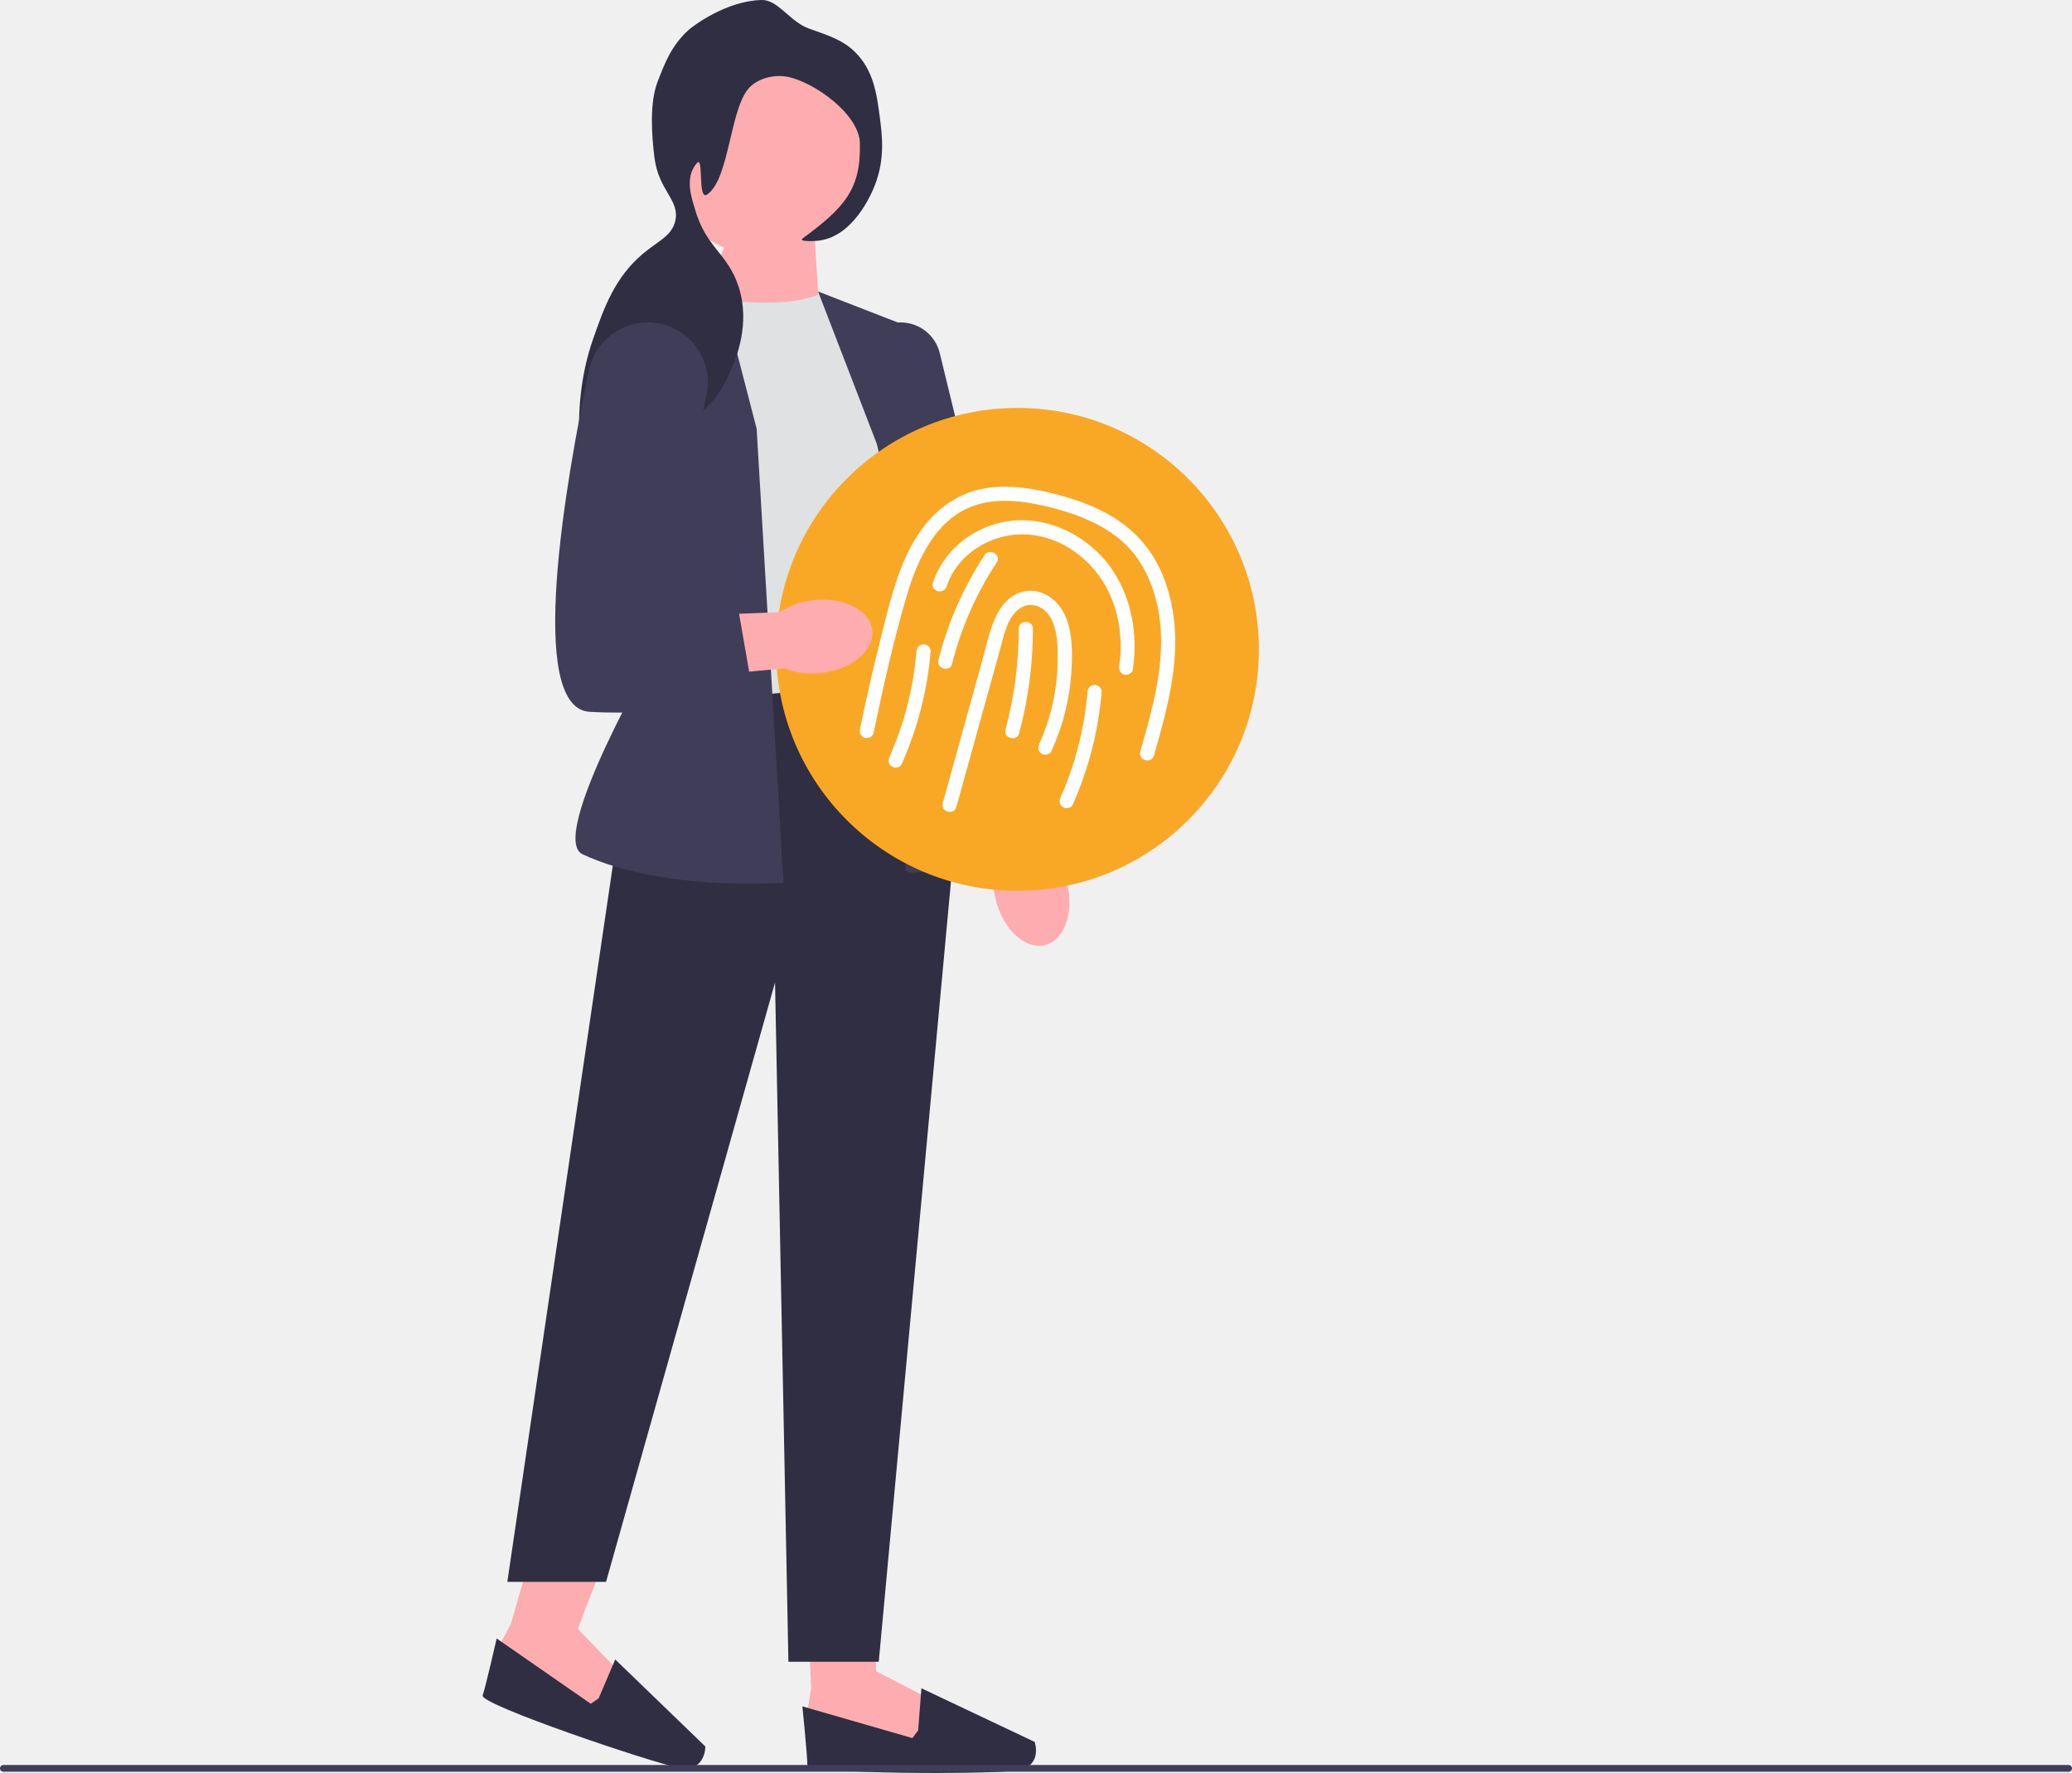
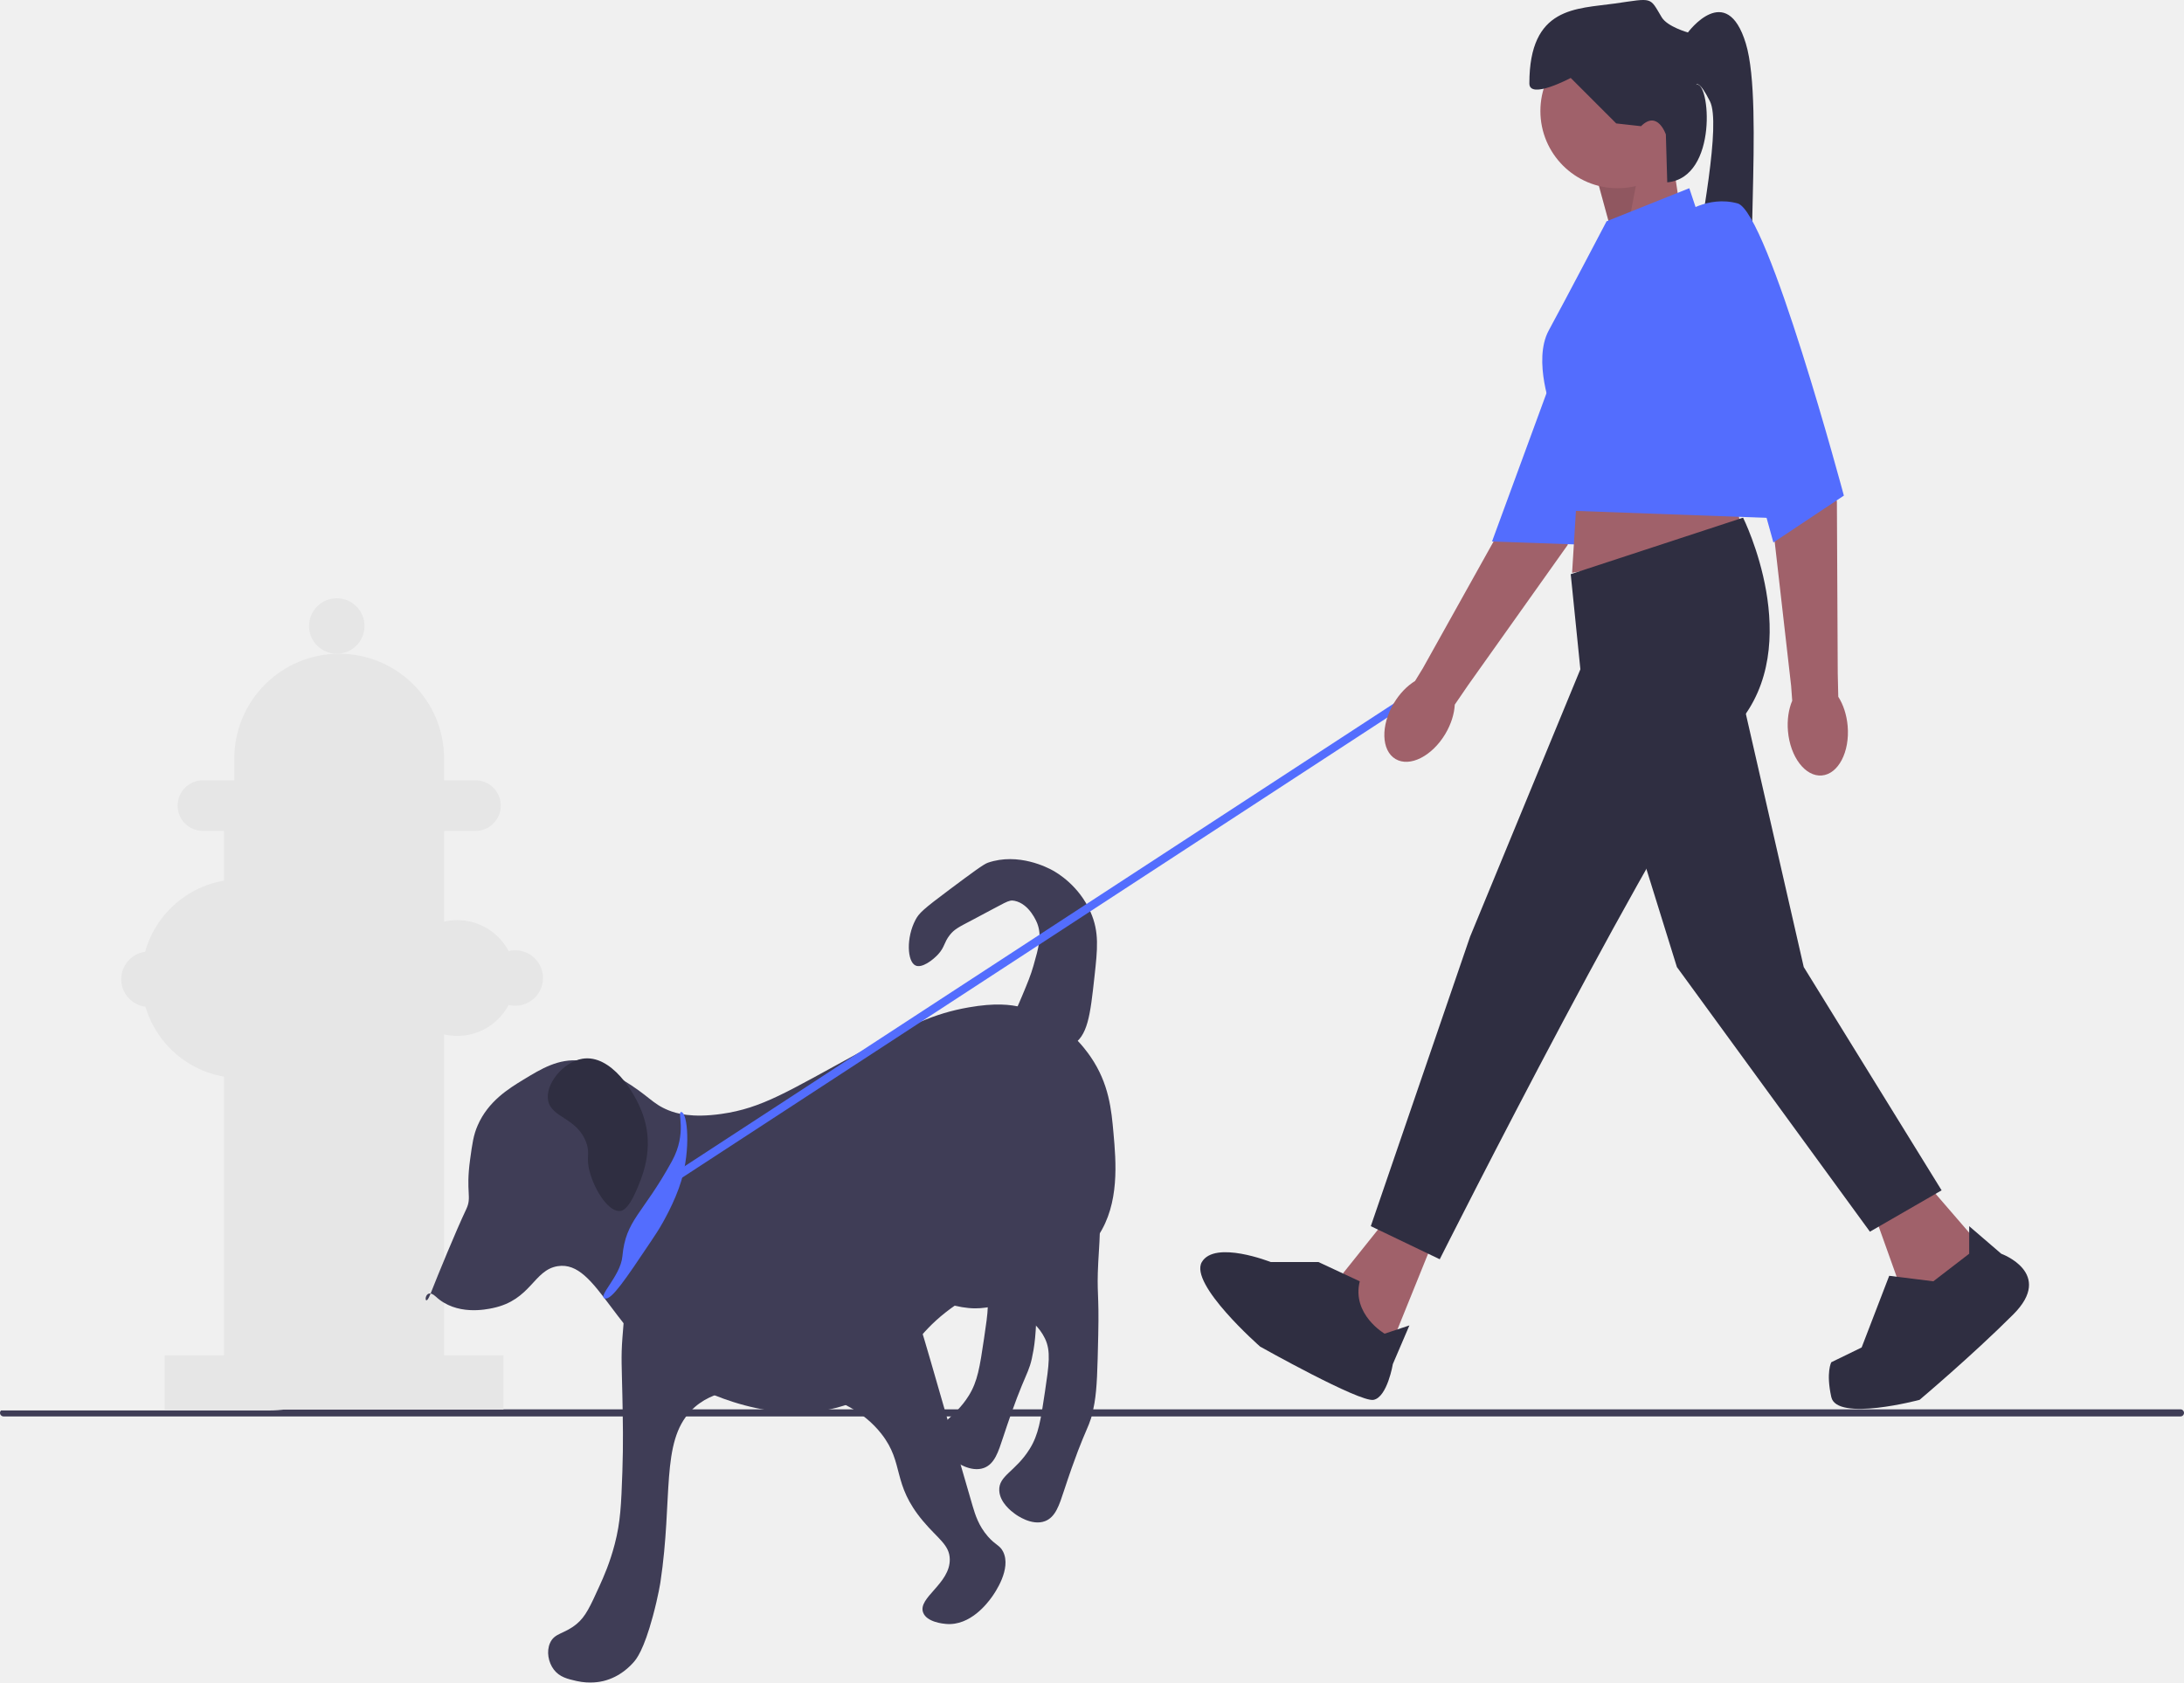
- <svg xmlns="http://www.w3.org/2000/svg" width="731.67" height="625.997" viewBox="0 0 731.67 625.997">
-   <path id="uuid-5ef434d5-ec3b-4be2-96d4-c13c471d6de8-47" d="M376.763,311.697c2.62,10.501-.885,20.354-7.829,22.007-6.944,1.653-14.695-5.518-17.315-16.023-1.106-4.182-1.156-8.566-.145-12.784l-10.519-44.63,21.864-4.459,8.049,44.471c2.886,3.291,4.907,7.207,5.894,11.418,0,0,0,0,0,0Z" fill="#fdadb0" />
+ <svg xmlns="http://www.w3.org/2000/svg" width="730.67" height="563.04" viewBox="0 0 730.67 563.04">
+   <path d="M730.67,472.805c0,.66-.53,1.19-1.19,1.19H1.19c-.66,0-1.19-.53-1.19-1.19,0-.32,.12-.6,.32-.81H90.04c1.91,0,3.78-.13,5.62-.38H729.48c.66,0,1.19,.53,1.19,1.19Z" fill="#3f3d56" />
  <g>
-     <polygon points="285.095 566.897 286.442 596.149 285.093 604.244 289.814 613.687 326.913 617.734 328.937 600.196 309.376 590.078 308.807 573.55 285.095 566.897" fill="#fdadb0" />
-     <path d="M324.215,610.989l-2.024,2.698-38.852-11.196s1.753,17.267,1.753,20.639,64.08,3.373,73.723,2.024,6.546-10.118,6.546-10.118l-39.988-18.929-1.158,14.881h0Z" fill="#2f2e43" />
+     <rect x="74.952" y="275.04" width="73.624" height="181.538" fill="#e6e6e6" />
+     <path d="M113.882,327.484c0,18.381-14.901,33.282-33.282,33.282s-33.282-14.901-33.282-33.282,14.901-33.282,33.282-33.282,33.282,14.901,33.282,33.282Z" fill="#e6e6e6" />
+     <circle cx="49.841" cy="327.686" r="9.279" fill="#e6e6e6" />
+     <path d="M172.378,327.283c0,10.694-8.67,19.364-19.364,19.364s-19.364-8.67-19.364-19.364,8.67-19.364,19.364-19.364,19.364,8.67,19.364,19.364Z" fill="#e6e6e6" />
+     <circle cx="172.378" cy="327.283" r="9.279" fill="#e6e6e6" />
+     <circle cx="112.672" cy="209.485" r="9.279" fill="#e6e6e6" />
+     <path d="M67.893,261.122h91.172c4.679,0,8.472,3.793,8.472,8.472h0c0,4.679-3.793,8.472-8.472,8.472H67.893c-4.679,0-8.472-3.793-8.472-8.472h0c0-4.679,3.793-8.472,8.472-8.472Z" fill="#e6e6e6" />
+     <path d="M113.479,218.763h0c19.371,0,35.097,15.727,35.097,35.097v12.506H78.381v-12.506c0-19.371,15.727-35.097,35.097-35.097v0Z" fill="#e6e6e6" />
+     <rect x="55.084" y="453.552" width="113.36" height="18.154" fill="#e6e6e6" />
  </g>
  <g>
-     <polygon points="188.439 545.365 180.354 573.509 176.486 580.746 177.937 591.204 211.79 606.911 219.319 590.943 204.025 575.097 213.619 550.219 188.439 545.365" fill="#fdadb0" />
-     <path d="M211.392,599.657l-2.781,1.909-33.225-23.041s-3.865,16.92-4.945,20.115,59.631,23.703,69.198,25.51,9.44-7.491,9.44-7.491l-31.827-30.73-5.86,13.728h0l-0-0Z" fill="#2f2e43" />
+     <g>
+       <path d="M208.218,361.302c8.967,5.407,9.851,7.959,15.284,10.189,2.749,1.129,7.897,2.681,17.831,1.274,13.687-1.939,22.127-7.467,45.852-20.379,16.921-9.209,25.195-13.236,36.936-15.284,8.798-1.535,13.912-.976,17.831,0,13.674,3.404,21.138,13.951,22.926,16.558,6.179,9.01,6.961,17.81,7.642,25.473,.858,9.652,2.097,23.6-5.095,34.389-9.012,13.519-21.563,7.528-43.304,20.379-24.03,14.204-20.011,28.211-39.483,35.662-24.917,9.535-52.043-5.536-53.494-6.368-25.797-14.795-31.076-41.644-44.578-39.483-8.067,1.291-8.871,11.305-21.652,14.01-2.392,.506-12.234,2.59-19.105-3.821-4.222-3.939-4.091,4.879-1.91-.637,2.799-7.082,8.446-20.904,12.1-28.657,1.952-4.142-.248-5.42,1.274-16.558,.743-5.44,1.119-8.186,2.547-11.463,3.54-8.12,10.414-12.313,15.284-15.284,5.925-3.614,11.75-7.168,19.105-6.368,4.209,.458,7.476,2.428,14.01,6.368v-0Z" fill="#3f3d56" />
+       <path d="M363.604,391.87c2.259,1.851,2.798,5.603,3.821,12.737,.947,6.6,.371,10.648,0,17.831-.557,10.781,.321,9.778,0,24.2-.264,11.866-.396,17.799-1.274,22.926-1.578,9.219-2.418,5.677-10.189,29.294-1.577,4.792-2.832,8.859-6.368,10.189-4.43,1.667-9.535-2.057-10.189-2.547-1.074-.805-4.858-3.64-5.095-7.642-.301-5.08,5.449-6.367,10.189-14.01,2.96-4.773,3.671-9.55,5.095-19.105,1.353-9.087,2.03-13.63,0-17.831-3.704-7.666-12.179-10.042-12.737-10.189-5.072-1.34-6.71,.558-12.737,0-5.637-.522-14.922-3.175-16.558-7.642-4.483-12.246,45.248-47.051,56.041-38.21v-0Z" fill="#3f3d56" />
+       <path d="M343.226,374.039c2.259,1.851,2.798,5.603,3.821,12.737,.947,6.6,.371,10.648,0,17.831-.557,10.781,.321,9.778,0,24.2-.264,11.866-.396,17.799-1.274,22.926-1.578,9.219-2.418,5.677-10.189,29.294-1.577,4.792-2.832,8.859-6.368,10.189-4.43,1.667-9.535-2.057-10.189-2.547-1.074-.805-4.858-3.64-5.095-7.642-.301-5.08,5.449-6.367,10.189-14.01,2.96-4.773,3.671-9.55,5.095-19.105,1.353-9.087,2.03-13.63,0-17.831-3.704-7.666-12.179-10.042-12.737-10.189-5.072-1.34-6.71,.558-12.737,0-5.637-.522-14.922-3.175-16.558-7.642-4.483-12.246,45.248-47.051,56.041-38.21v-0Z" fill="#3f3d56" />
+       <path d="M305.016,436.448c1.434,2.187,3.078,7.826,6.368,19.105,1.467,5.03,10.966,38.123,14.01,48.399,.875,2.954,2.009,6.641,5.095,10.189,2.597,2.986,3.984,2.892,5.095,5.095,2.889,5.731-2.749,13.815-3.821,15.284-1.248,1.709-7.041,9.648-15.284,8.916-.861-.076-6.431-.572-7.642-3.821-1.856-4.981,9.057-9.655,8.916-17.831-.083-4.829-3.953-6.83-8.916-12.737-10.647-12.673-6.106-19.256-14.01-29.294-11.822-15.014-33.795-15.289-36.936-15.284-8.136,.012-19.458,.028-26.747,7.642-10.161,10.614-5.962,29.183-10.189,57.315,0,0-.685,4.561-2.547,11.463-3.073,11.39-5.524,14.331-6.368,15.284-1.147,1.295-4.503,4.981-10.189,6.368-.783,.191-4.406,1.021-8.916,0-2.993-.677-5.721-1.295-7.642-3.821-1.842-2.423-2.541-6.074-1.274-8.916,1.533-3.439,4.692-2.88,8.916-6.368,2.981-2.462,4.534-5.887,7.642-12.737,1.376-3.032,3.436-7.63,5.095-14.01,1.919-7.384,2.155-13.09,2.547-24.2,.331-9.36,.171-17.14,0-25.473-.199-9.702-.471-12.871,0-19.105,.494-6.541,.975-12.909,2.547-16.558,8.459-19.63,75.58-23.382,94.251,5.095v0Z" fill="#3f3d56" />
+       <path d="M358.51,349.839c5.444-3.011,6.222-10.056,7.642-22.926,1.035-9.375,1.651-14.958-1.274-21.652-3.948-9.035-11.357-13.252-12.737-14.01-1.507-.828-11.401-6.075-21.652-2.547-1.431,.492-5.219,3.307-12.737,8.916-8.971,6.693-10.288,7.97-11.463,10.189-3.145,5.939-2.81,13.965,0,15.284,2.135,1.002,5.824-1.809,7.642-3.821,2.174-2.406,1.846-3.862,3.821-6.368,1.565-1.986,3.037-2.679,7.642-5.095,11.405-5.984,11.983-6.778,14.01-6.368,5.053,1.022,7.462,7.165,7.642,7.642,1.542,4.094,.485,7.818-1.274,14.01-.93,3.276-1.988,5.805-3.821,10.189-3.32,7.94-4.194,8.536-3.821,10.189,1.225,5.424,13.189,10.345,20.379,6.368h0Z" fill="#3f3d56" />
+     </g>
+     <path d="M227.959,372.129c2.106,.348,3.128,12.388,0,22.926-2.139,7.206-6.453,14.502-7.223,15.788-.606,1.014-1.19,1.938-2.966,4.59-8.687,12.972-13.076,19.45-15.284,19.105-2.944-.46,5.113-7.422,5.731-14.079,1.149-12.376,6.706-13.906,16.558-31.841,5.331-9.705,1.54-16.76,3.184-16.489l0-0Z" fill="#536dfe" />
+     <path d="M183.381,368.307c-1.065-5.419,4.989-12.946,11.463-14.01,9.44-1.552,17.635,10.988,20.379,19.105,3.774,11.164-.464,20.758-2.547,25.473-2.613,5.914-4.566,6.302-5.095,6.368-3.854,.482-8.422-6.576-10.189-12.737-1.555-5.42,.2-6.162-1.274-10.189-3.033-8.29-11.6-8.227-12.737-14.01v0Z" fill="#2f2e41" />
+     <polygon points="226.084 395.477 478.818 230.538 475.092 229.693 222.357 394.631 226.084 395.477" fill="#536dfe" />
  </g>
-   <polygon points="287.71 83.967 289.127 106.973 246.169 109.152 259.471 78.842 287.71 83.967" fill="#fdadb0" />
-   <path d="M290.223,103.531c-11.514,5.136-29.931,3.731-50.802,0l-3.262,144.597s65.288,13.126,87.735-11.093l-11.814-118.145-21.857-15.359s0,0,0,0Z" fill="#e0e1e2" />
-   <polygon points="316.805 240.579 224.635 249.689 179.15 558.536 214.002 558.536 273.682 346.909 278.408 586.743 310.307 586.743 337.48 293.153 316.805 240.579" fill="#2f2e43" />
-   <path d="M252.524,94.671l-30.968,18.326c-11.731,6.942-17.261,20.957-13.431,34.039l23.934,81.747s-38.975,66.957-26.31,72.865c28.459,13.274,70.927,10.042,70.927,10.042l-9.491-160.309-14.66-56.709,0,0s0-0,0-0Z" fill="#3f3d58" />
-   <path d="M288.877,102.924l35.016,13.604,8.27,101.014,23.16,81.376c-39.228,14.319-35.565,7.646-35.565,7.646l-6.498-140.415-24.383-63.225,0,0s0-0,0-0Z" fill="#3f3d58" />
-   <path d="M340.031,297.196l-.12-.553-35.794-165.551c-1-4.626,.279-9.262,3.508-12.722,3.23-3.46,7.769-5.053,12.453-4.372,5.777,.84,10.402,5.048,11.782,10.721l39.316,161.606-31.146,10.871h-0Z" fill="#3f3d58" />
-   <circle cx="269.07" cy="55.227" r="34.852" fill="#fdadb0" />
-   <path d="M285.651,10.073c7.677,2.698,12.069,4.242,16.093,8.118,6.797,6.548,7.918,15.298,8.961,23.429,.815,6.36,1.87,14.584-1.855,23.98-1.271,3.206-7.437,17.492-19.238,19.298-2.318,.354-7.759,.448-6.191-.71,14.515-10.716,20.71-17.186,20.202-33.702-.315-10.262-15.996-21.342-25.308-23.334-3.922-.839-9.144-.073-12.889,3.002-7.826,6.424-7.492,32.991-15.744,38.544-3.394,2.284-1.132-13.793-3.524-11.186-4.718,5.144-1.692,13.022-.844,16.022,4.022,14.231,11.604,15.624,15.532,27.776,4.241,13.12-1.097,25.473-2.362,28.402-2.202,5.096-5.98,13.841-14.614,18.036-10.958,5.325-19.596-1.609-24.69,4.336-2.848,3.323-1.307,6.843-6.451,17.18-1.679,3.374-2.519,5.062-3.262,5.002-3.517-.283-9.212-28.438-.002-54.658,3.865-11.004,7.652-21.784,17.803-30.215,5.367-4.457,9.868-6.061,11.149-11.265,1.83-7.436-5.77-10.609-7.293-22.341-1.042-8.024-1.773-19.499,1.06-26.854,2.675-6.946,4.997-12.975,11.076-18.442,1.46-1.313,13.245-10.238,25.741-10.49,5.753-.116,9.979,7.728,16.649,10.072h0Z" fill="#2f2e43" />
  <g>
-     <circle cx="359.294" cy="229.28" r="85.243" fill="#f9a826" />
+     <polygon points="539.795 80.054 534.259 59.758 559.168 50.532 561.936 68.983 539.795 80.054" fill="#a0616a" />
+     <polygon points="539.795 80.054 534.259 59.758 548.928 53.57 544.371 77.497 539.795 80.054" isolation="isolate" opacity=".1" />
    <g>
-       <path d="M337.725,284.894c5.175-18.666,10.349-37.333,15.524-55.999,1.102-3.974,1.954-8.388,4.476-11.76,1.949-2.607,5.016-4.313,8.261-3.241,7.737,2.556,7.612,13.721,7.475,20.235-.207,9.833-2.427,19.643-6.513,28.594-.56,1.227-.35,2.691,.897,3.42,1.075,.629,2.857,.337,3.42-.897,4.091-8.962,6.523-18.555,7.089-28.398,.488-8.493,.525-19.693-6.837-25.482-3.598-2.829-8.19-3.67-12.408-1.714-4.168,1.932-6.714,5.933-8.315,10.076-1.78,4.606-2.84,9.546-4.158,14.299l-4.246,15.316c-3.162,11.407-6.325,22.814-9.487,34.222-.861,3.105,3.962,4.431,4.821,1.329h0v0h-0Z" fill="#fff" />
-       <path d="M359.896,258.897c3.202-12.019,4.838-24.447,4.852-36.885,.004-3.217-4.996-3.222-5,0-.013,12.017-1.579,23.944-4.673,35.556-.829,3.113,3.993,4.44,4.821,1.329h-0Z" fill="#fff" />
-       <path d="M308.494,258.752c3.351-16.157,6.978-32.366,11.629-48.204,3.771-12.843,10.274-27.397,23.998-32.054,6.816-2.313,14.204-1.94,21.18-.598,6.918,1.331,13.925,3.311,20.301,6.34,6.036,2.867,11.619,6.82,15.592,12.264,3.922,5.375,6.365,11.612,7.681,18.107,3.055,15.073-.541,30.471-4.57,44.999-.536,1.934-1.084,3.864-1.633,5.794-.881,3.101,3.942,4.424,4.821,1.329,4.452-15.663,9.077-32.025,7.003-48.463-.897-7.109-2.891-14.093-6.445-20.35-3.642-6.412-8.896-11.653-15.195-15.462-6.353-3.842-13.504-6.288-20.665-8.123-7.606-1.95-15.522-3.15-23.356-2.06-7.387,1.027-14.043,4.53-19.274,9.818-5.359,5.418-8.983,12.187-11.657,19.262-2.949,7.803-4.875,15.999-6.904,24.077-2.144,8.538-4.145,17.112-6,25.717-.451,2.091-.892,4.184-1.327,6.278-.274,1.321,.385,2.701,1.746,3.075,1.239,.34,2.8-.418,3.075-1.746h0Z" fill="#fff" />
-       <path d="M334.263,207.066c3.899-11.831,16.455-19.156,28.611-18.344,13.475,.9,25.154,10.741,29.885,23.124,2.811,7.358,3.636,15.457,2.454,23.243-.202,1.333,.336,2.688,1.746,3.075,1.182,.325,2.871-.403,3.075-1.746,2.362-15.562-1.979-32.52-14.226-43.043-5.743-4.935-12.777-8.35-20.307-9.373-7.241-.983-14.541,.357-20.952,3.882-7.032,3.867-12.587,10.205-15.108,17.854-1.009,3.063,3.817,4.376,4.821,1.329h0l0-0Z" fill="#fff" />
-       <path d="M323.625,229.998c-1.074,12.826-4.307,25.509-9.537,37.273-.548,1.233-.358,2.686,.897,3.42,1.065,.623,2.869,.343,3.42-.897,5.614-12.626,9.066-26.024,10.219-39.796,.113-1.347-1.23-2.5-2.5-2.5-1.446,0-2.387,1.149-2.5,2.5h0Z" fill="#fff" />
-       <path d="M384.021,244.315c-1.074,12.826-4.307,25.509-9.537,37.273-.548,1.233-.358,2.686,.897,3.42,1.065,.623,2.869,.343,3.42-.897,5.614-12.626,9.066-26.024,10.219-39.796,.113-1.347-1.23-2.5-2.5-2.5-1.446,0-2.387,1.149-2.5,2.5h0l0-0Z" fill="#fff" />
-       <path d="M336.205,234.364c3.215-12.749,8.542-24.831,15.769-35.814,1.774-2.696-2.554-5.203-4.317-2.524-7.444,11.313-12.962,23.878-16.273,37.009-.787,3.121,4.034,4.452,4.821,1.329h0v0h-0Z" fill="#fff" />
+       <path d="M466.877,253.998c-4.758-2.831-5.009-11.186-.56-18.663,1.947-3.273,4.472-5.834,7.095-7.443l2.612-4.268,33.046-59.241s14.465-55.872,20.355-62.627c5.889-6.755,14.404-5.164,14.404-5.164l7.553,6.708-26.956,79.135-33.264,46.846-4.458,6.519c-.163,3.072-1.209,6.513-3.156,9.786-4.448,7.476-11.911,11.242-16.669,8.412l-0-0Z" fill="#a0616a" />
+       <path d="M538.433,74.257s10.511-.406,17.142,7.758-28.11,100.189-28.11,100.189l-28.298-1.002,39.266-106.946Z" fill="#536dfe" />
+     </g>
+     <circle cx="541.178" cy="37.155" r="25.831" fill="#a0616a" />
+     <polygon points="480.751 412.171 463.223 455.531 453.075 445.383 449.385 426.01 464.146 407.559 480.751 412.171" fill="#a0616a" />
+     <polygon points="644.965 396.488 662.494 416.784 654.191 433.39 635.74 430.622 626.514 404.791 644.965 396.488" fill="#a0616a" />
+     <polygon points="528.263 154.319 525.956 191.682 583.154 181.534 579.464 158.471 528.263 154.319" fill="#a0616a" />
+     <path d="M525.495,192.144l57.659-18.912s21.219,42.437-1.845,69.191-99.635,178.974-99.635,178.974l-23.064-11.071,33.212-96.868,36.902-89.487-3.229-31.828v0Z" fill="#2f2e41" />
+     <polygon points="581.309 226.739 603.45 323.607 649.578 398.333 625.592 412.171 561.013 323.607 539.795 255.338 581.309 226.739" fill="#2f2e41" />
+     <path d="M441.082,422.319h-15.978s-18.643-7.38-23.013,0,19.495,28.312,19.495,28.312c0,0,33.333,18.738,37.946,17.815s6.458-11.993,6.458-11.993l5.535-12.916-8.303,2.768s-11.071-6.458-8.303-17.528l-13.838-6.458,0,0Z" fill="#2f2e41" />
+     <path d="M658.803,419.552v-9.225l10.726,9.225s17.873,6.458,4.035,20.296-31.367,28.599-31.367,28.599c0,0-27.676,7.38-29.522-.923s0-11.663,0-11.663l10.148-4.943,9.225-23.986,14.761,1.845,11.993-9.225h0Z" fill="#2f2e41" />
+     <path d="M549.02,42.229l-8.303-.923-15.222-15.222s-13.838,7.38-13.838,1.845c0-25.831,15.683-24.909,28.599-26.754,12.916-1.845,11.532-2.306,15.683,4.613,1.899,3.164,8.764,5.074,8.764,5.074,0,0,12.916-17.528,19.374,3.69,6.458,21.219-1.845,86.72,4.613,92.255,6.458,5.535-26.516,11.062-22.945-10.613s10.029-54.888,6.339-62.268-4.613-5.535-4.613-5.535c4.573-1.867,7.561,31.021-9.682,32.632l-.466-16.026s-2.768-8.303-8.303-2.768l-0-0Z" fill="#2f2e41" />
+     <path d="M537.488,74.057l27.676-11.071,36.902,110.706-75.926-2.766-6.836-33.042s-6.675-17.197-1.139-27.345,19.323-36.482,19.323-36.482l0,0Z" fill="#536dfe" />
+     <g>
+       <path d="M609.507,259.504c-5.516,.474-10.591-6.169-11.335-14.836-.326-3.794,.232-7.347,1.425-10.183l-.366-4.991-7.687-67.398s-14.31-55.13-13.464-64.052c.847-8.922,2.184-11.291,2.184-11.291l10.047,1.047,24.233,80.011,.283,57.454,.178,7.896c1.659,2.591,2.815,5.997,3.141,9.791,.745,8.668-3.123,16.078-8.639,16.552h0Z" fill="#a0616a" />
+       <path d="M562.858,71.751s8.303-6.458,18.451-3.69c10.148,2.768,35.569,97.79,35.569,97.79l-23.576,15.683-30.444-109.783v-0Z" fill="#536dfe" />
    </g>
  </g>
-   <path d="M0,624.383c0,.66,.53,1.19,1.19,1.19H730.48c.66,0,1.19-.53,1.19-1.19,0-.66-.53-1.19-1.19-1.19H1.19c-.66,0-1.19,.53-1.19,1.19Z" fill="#3f3d58" />
-   <path id="uuid-ed8d5917-2465-4251-8a73-24d647765b28-48" d="M287.343,211.895c10.763-1.132,20.032,3.711,20.702,10.817,.67,7.106-7.511,13.783-18.278,14.914-4.295,.513-8.643-.048-12.68-1.637l-45.66,4.201-1.371-22.272,45.159-1.776c3.661-2.399,7.82-3.855,12.128-4.246,0,0,0,0,0,0Z" fill="#fdadb0" />
-   <path d="M231.713,114.053h-0c-11.053-1.557-21.422,5.711-23.719,16.633-8.015,38.108-22.397,119.281,.192,120.637,29.536,1.772,57.891-5.316,57.891-5.316l-7.089-40.76-23.038-2.363,13.552-63.386c2.573-12.035-5.601-23.728-17.788-25.444l0-0Z" fill="#3f3d58" />
</svg>
